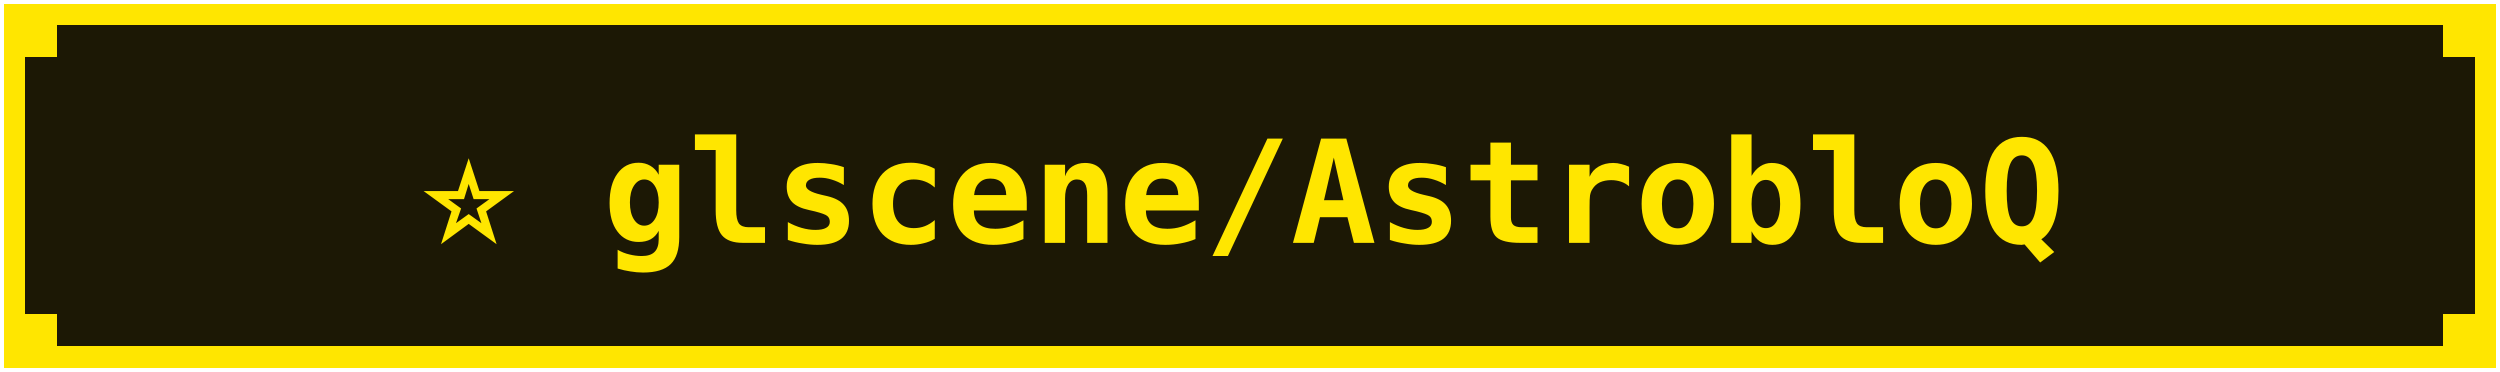
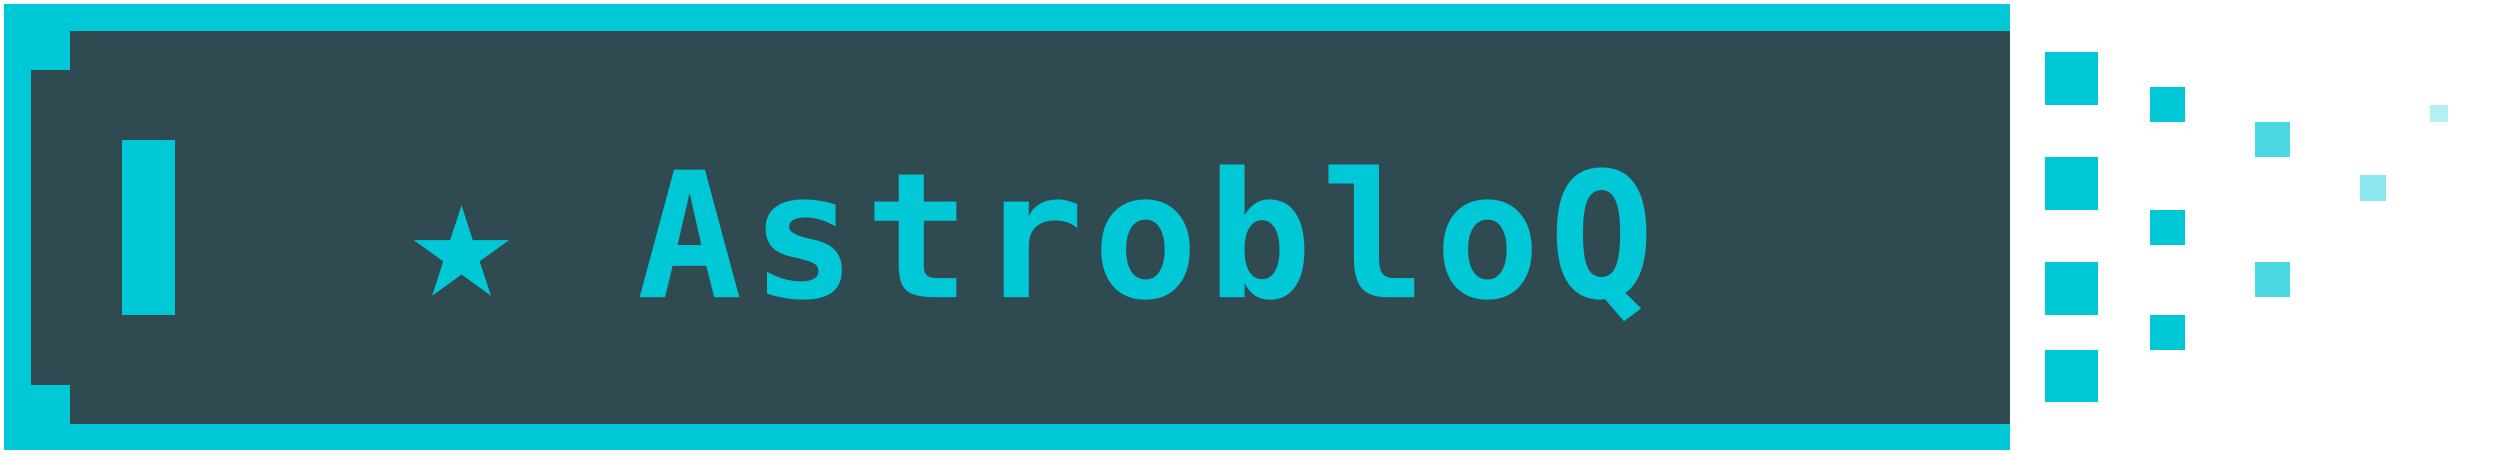
- <svg xmlns="http://www.w3.org/2000/svg" viewBox="0 0 175 26" width="175" height="26" shape-rendering="crispEdges">
-   <rect x="1" y="1" width="173" height="24" fill="#1C1805" stroke="#FFE600" stroke-width="1.5" />
-   <rect x="1" y="1" width="3" height="3" fill="#FFE600" />
-   <rect x="171" y="1" width="3" height="3" fill="#FFE600" />
-   <rect x="1" y="22" width="3" height="3" fill="#FFE600" />
-   <rect x="171" y="22" width="3" height="3" fill="#FFE600" />
-   <text x="87" y="17" fill="#FFE600" font-family="'JetBrains Mono', 'Fira Code', monospace" font-size="10" font-weight="bold" text-anchor="middle">
-     ⭐ glscene/AstrobloQ
-   </text>
+ <svg xmlns="http://www.w3.org/2000/svg" viewBox="0 0 143 26" width="143" height="26" shape-rendering="crispEdges">
+   <defs>
+     <style>
+       .chip-text { font-family: 'JetBrains Mono', 'Fira Code', monospace; font-size: 10px; font-weight: bold; letter-spacing: 0.5px; }
+     </style>
+   </defs>
+   <path d="M 115 1 L 1 1 L 1 25 L 115 25" fill="rgba(10, 14, 23, 0.82)" />
+   <path d="M 115 1 L 1 1 L 1 25 L 115 25" fill="rgba(0, 200, 215, 0.12)" stroke="#00C8D7" stroke-width="1.5" />
+   <rect x="1" y="1" width="3" height="3" fill="#00C8D7" />
+   <rect x="1" y="22" width="3" height="3" fill="#00C8D7" />
+   <rect x="7" y="8" width="3" height="10" fill="#00C8D7" />
+   <g fill="#00C8D7">
+     <rect x="117" y="3" width="3" height="3" />
+     <rect x="117" y="9" width="3" height="3" />
+     <rect x="117" y="15" width="3" height="3" />
+     <rect x="117" y="20" width="3" height="3" />
+     <rect x="123" y="5" width="2" height="2" />
+     <rect x="123" y="12" width="2" height="2" />
+     <rect x="123" y="18" width="2" height="2" />
+     <rect x="129" y="7" width="2" height="2" opacity="0.7" />
+     <rect x="129" y="15" width="2" height="2" opacity="0.7" />
+     <rect x="135" y="10" width="1.5" height="1.5" opacity="0.45" />
+     <rect x="139" y="6" width="1" height="1" opacity="0.3" />
+   </g>
+   <text x="59" y="17" fill="#00C8D7" text-anchor="middle" class="chip-text">★ AstrobloQ</text>
</svg>
